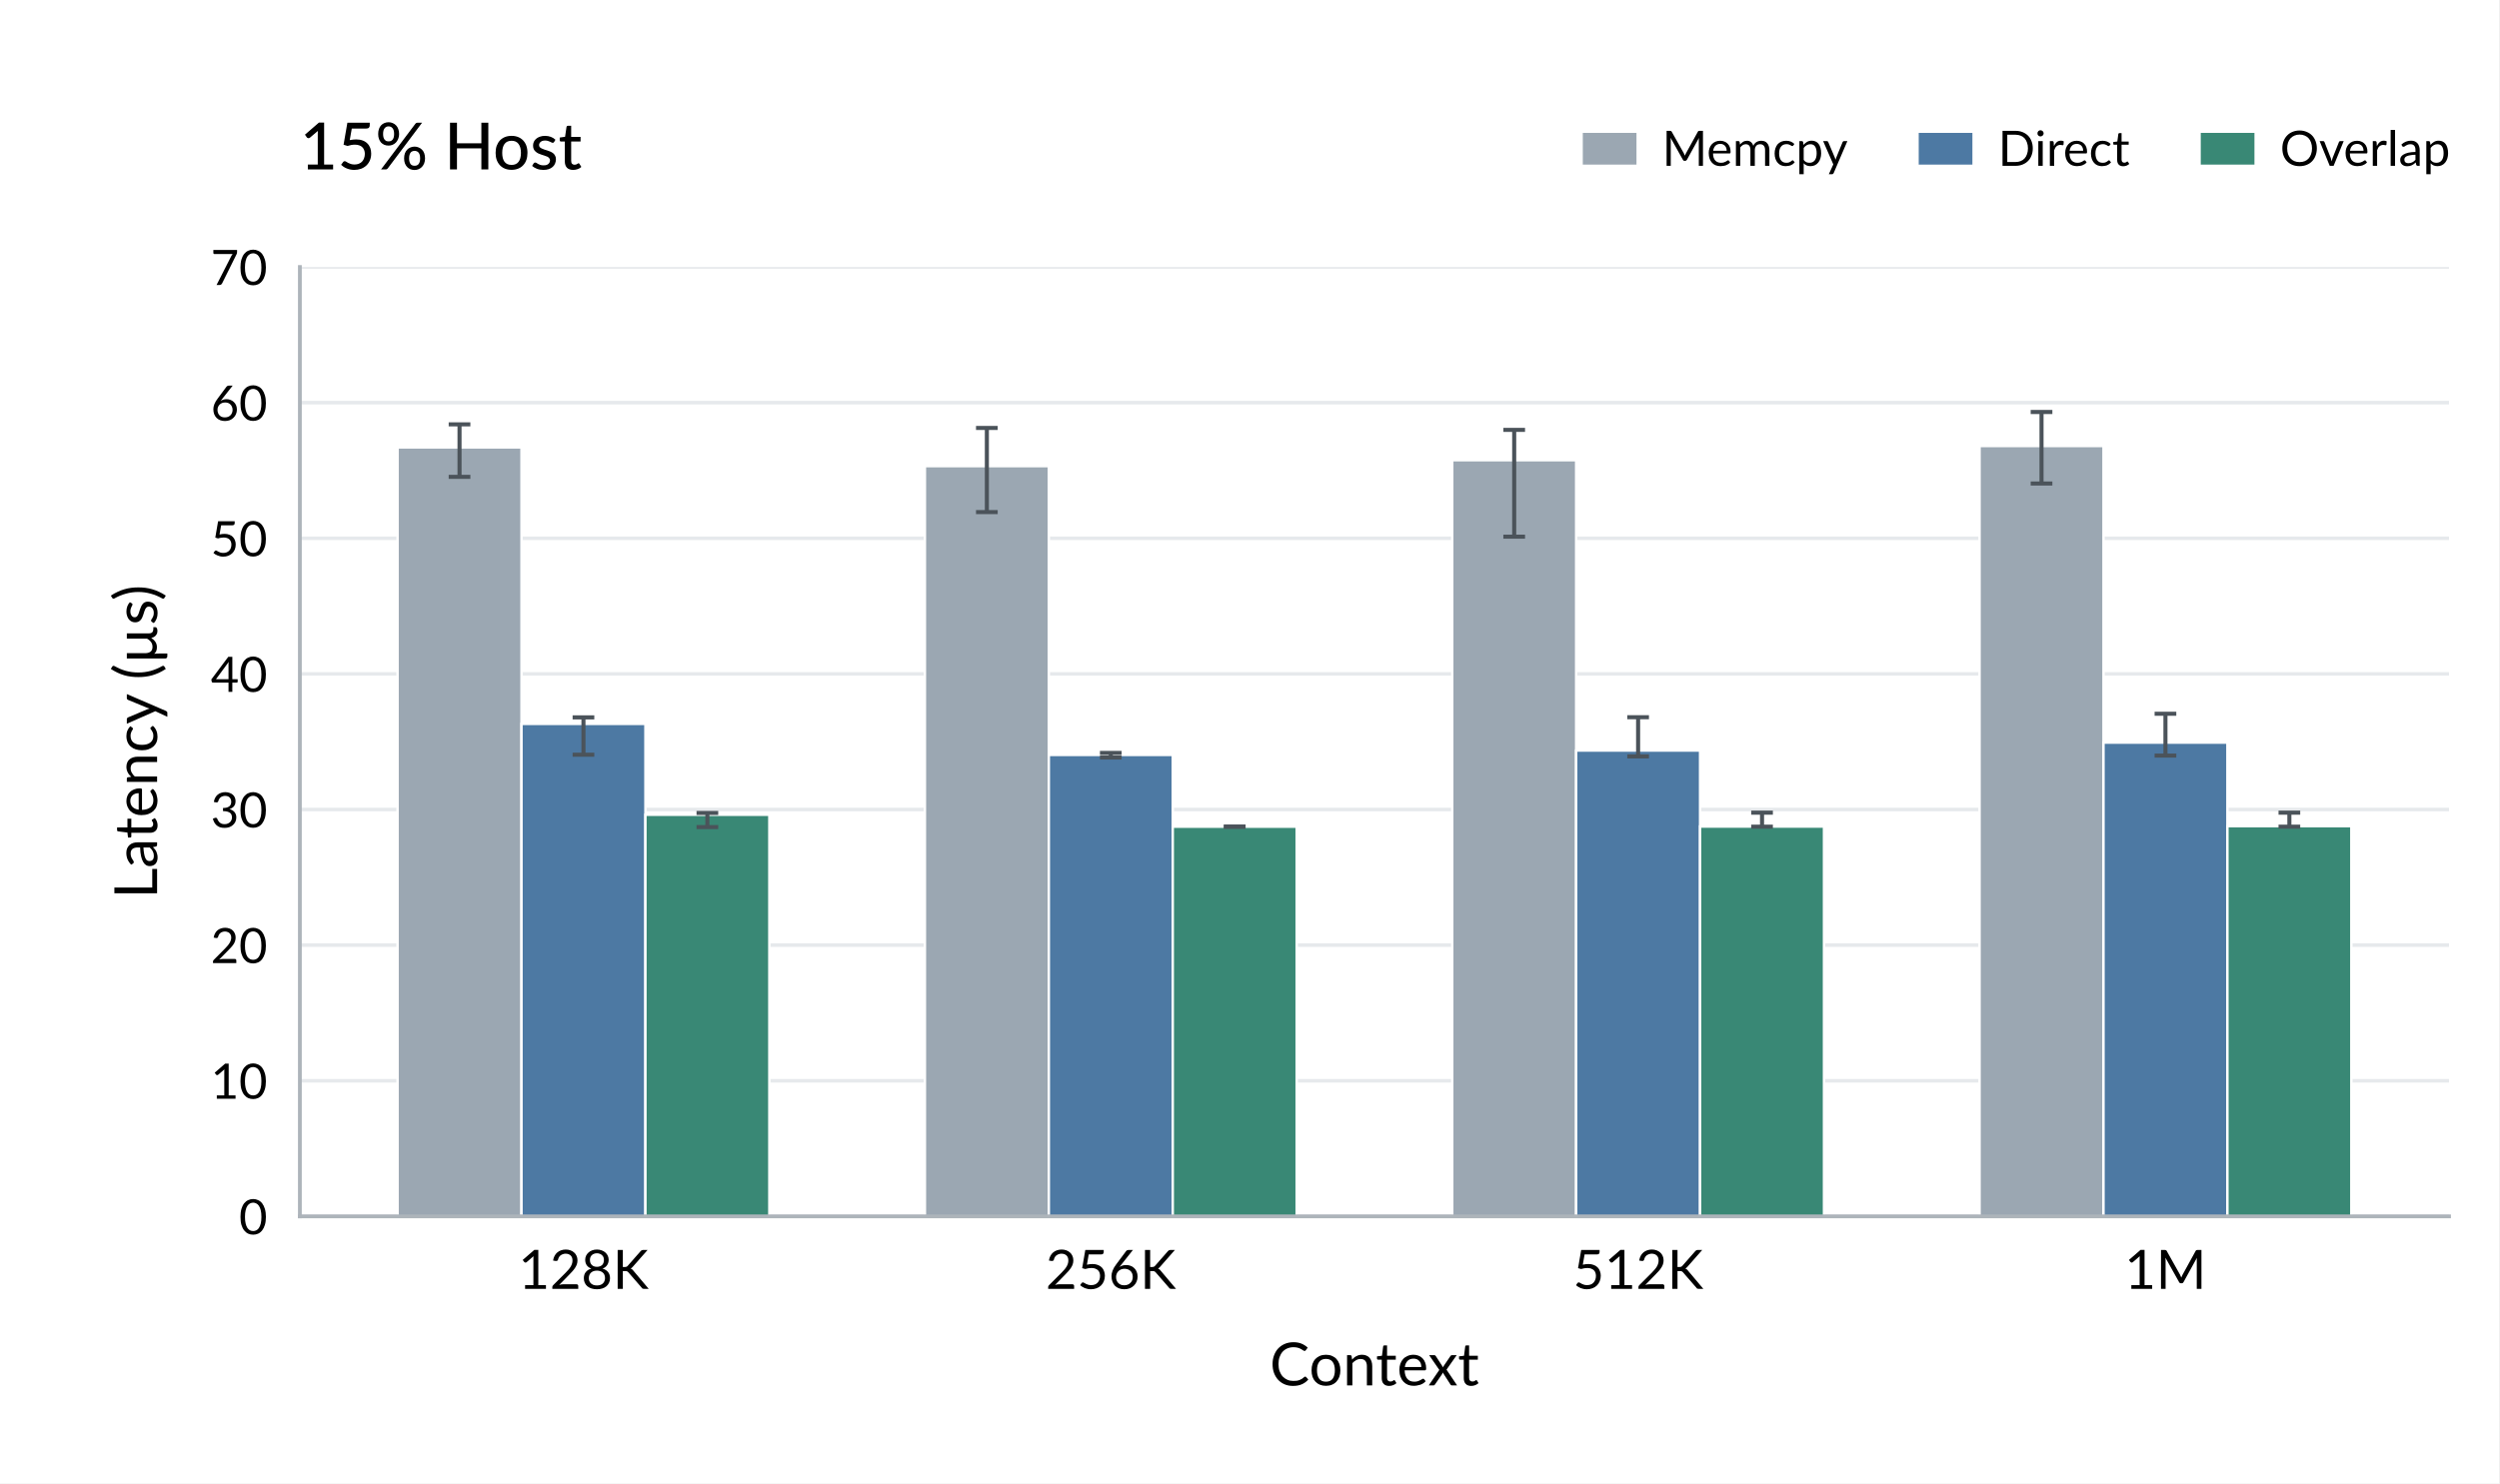
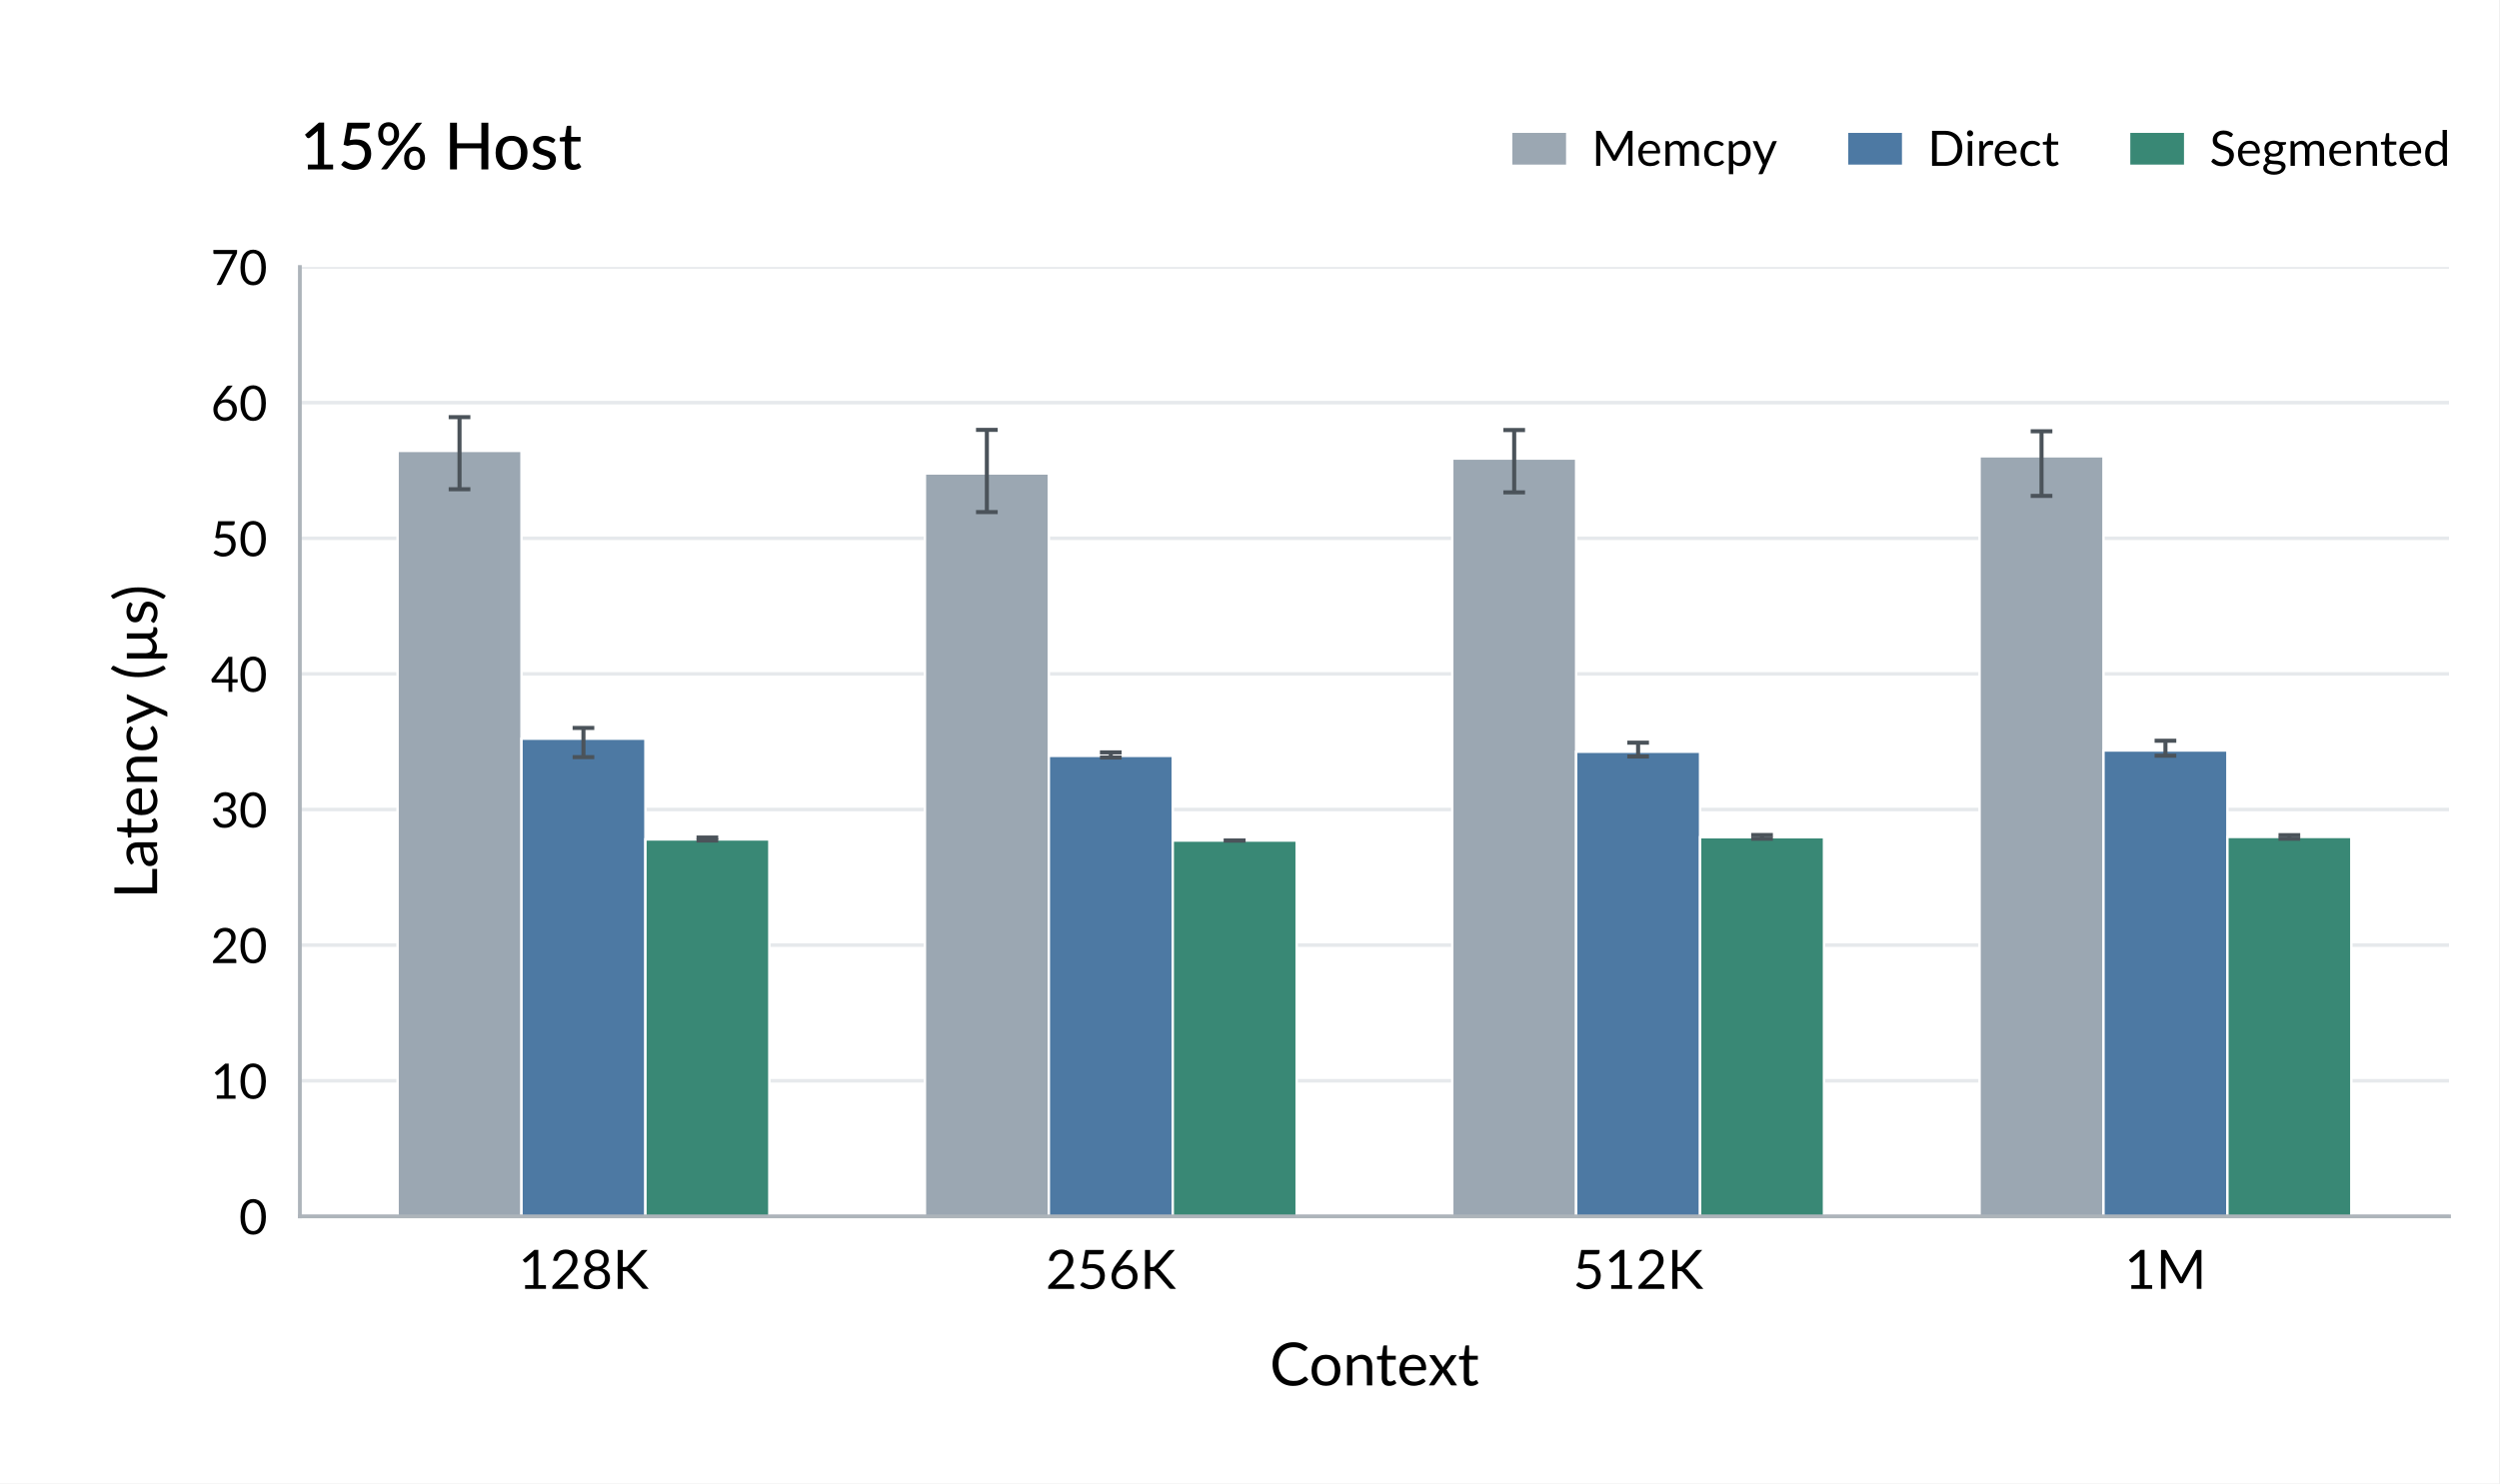
<svg xmlns="http://www.w3.org/2000/svg" xmlns:xlink="http://www.w3.org/1999/xlink" width="460.8pt" height="273.6pt" viewBox="0 0 460.8 273.6" version="1.1">
  <defs>
    <style type="text/css">*{stroke-linejoin: round; stroke-linecap: butt}</style>
  </defs>
  <g id="figure_1">
    <g id="patch_1">
      <path d="M 0 273.6 L 460.8 273.6 L 460.8 0 L 0 0 z " style="fill: #ffffff" />
    </g>
    <g id="axes_1">
      <g id="patch_2">
        <path d="M 55.296 224.352 L 451.584 224.352 L 451.584 49.248 L 55.296 49.248 z " style="fill: #ffffff" />
      </g>
      <g id="matplotlib.axis_1">
        <g id="xtick_1">
          <g id="line2d_1" />
          <g id="text_1">
            <text style="font-size: 10px; font-family: 'Lato'; text-anchor: middle" x="107.585" y="237.718" transform="rotate(-0 107.585 237.7176)">128K</text>
          </g>
        </g>
        <g id="xtick_2">
          <g id="line2d_2" />
          <g id="text_2">
            <text style="font-size: 10px; font-family: 'Lato'; text-anchor: middle" x="204.822" y="237.718" transform="rotate(-0 204.8217 237.7176)">256K</text>
          </g>
        </g>
        <g id="xtick_3">
          <g id="line2d_3" />
          <g id="text_3">
            <text style="font-size: 10px; font-family: 'Lato'; text-anchor: middle" x="302.058" y="237.718" transform="rotate(-0 302.0583 237.7176)">512K</text>
          </g>
        </g>
        <g id="xtick_4">
          <g id="line2d_4" />
          <g id="text_4">
            <text style="font-size: 10px; font-family: 'Lato'; text-anchor: middle" x="399.295" y="237.718" transform="rotate(-0 399.295 237.7176)">1M</text>
          </g>
        </g>
        <g id="text_5">
          <text style="font-size: 11px; font-family: 'Lato'; text-anchor: middle" x="253.44" y="255.535" transform="rotate(-0 253.44 255.5354)">Context</text>
        </g>
      </g>
      <g id="matplotlib.axis_2">
        <g id="ytick_1">
          <g id="line2d_5">
-             <path d="M 55.296 224.352 L 451.584 224.352 " clip-path="url(#p8a6e821325)" style="fill: none; stroke: #e6e9ec; stroke-width: 0.65; stroke-linecap: square" />
+             <path d="M 55.296 224.352 L 451.584 224.352 " clip-path="url(#p2b459bdd7e)" style="fill: none; stroke: #e6e9ec; stroke-width: 0.65; stroke-linecap: square" />
          </g>
          <g id="line2d_6" />
          <g id="text_6">
            <text style="font-size: 9px; font-family: 'Lato'; text-anchor: end" x="49.296" y="227.667" transform="rotate(-0 49.296 227.6665)">0</text>
          </g>
        </g>
        <g id="ytick_2">
          <g id="line2d_7">
-             <path d="M 55.296 199.337 L 451.584 199.337 " clip-path="url(#p8a6e821325)" style="fill: none; stroke: #e6e9ec; stroke-width: 0.65; stroke-linecap: square" />
+             <path d="M 55.296 199.337 L 451.584 199.337 " clip-path="url(#p2b459bdd7e)" style="fill: none; stroke: #e6e9ec; stroke-width: 0.65; stroke-linecap: square" />
          </g>
          <g id="line2d_8" />
          <g id="text_7">
            <text style="font-size: 9px; font-family: 'Lato'; text-anchor: end" x="49.296" y="202.652" transform="rotate(-0 49.296 202.6517)">10</text>
          </g>
        </g>
        <g id="ytick_3">
          <g id="line2d_9">
-             <path d="M 55.296 174.322 L 451.584 174.322 " clip-path="url(#p8a6e821325)" style="fill: none; stroke: #e6e9ec; stroke-width: 0.65; stroke-linecap: square" />
+             <path d="M 55.296 174.322 L 451.584 174.322 " clip-path="url(#p2b459bdd7e)" style="fill: none; stroke: #e6e9ec; stroke-width: 0.65; stroke-linecap: square" />
          </g>
          <g id="line2d_10" />
          <g id="text_8">
            <text style="font-size: 9px; font-family: 'Lato'; text-anchor: end" x="49.296" y="177.637" transform="rotate(-0 49.296 177.6368)">20</text>
          </g>
        </g>
        <g id="ytick_4">
          <g id="line2d_11">
-             <path d="M 55.296 149.307 L 451.584 149.307 " clip-path="url(#p8a6e821325)" style="fill: none; stroke: #e6e9ec; stroke-width: 0.65; stroke-linecap: square" />
+             <path d="M 55.296 149.307 L 451.584 149.307 " clip-path="url(#p2b459bdd7e)" style="fill: none; stroke: #e6e9ec; stroke-width: 0.65; stroke-linecap: square" />
          </g>
          <g id="line2d_12" />
          <g id="text_9">
            <text style="font-size: 9px; font-family: 'Lato'; text-anchor: end" x="49.296" y="152.622" transform="rotate(-0 49.296 152.622)">30</text>
          </g>
        </g>
        <g id="ytick_5">
          <g id="line2d_13">
-             <path d="M 55.296 124.293 L 451.584 124.293 " clip-path="url(#p8a6e821325)" style="fill: none; stroke: #e6e9ec; stroke-width: 0.65; stroke-linecap: square" />
+             <path d="M 55.296 124.293 L 451.584 124.293 " clip-path="url(#p2b459bdd7e)" style="fill: none; stroke: #e6e9ec; stroke-width: 0.65; stroke-linecap: square" />
          </g>
          <g id="line2d_14" />
          <g id="text_10">
            <text style="font-size: 9px; font-family: 'Lato'; text-anchor: end" x="49.296" y="127.607" transform="rotate(-0 49.296 127.6071)">40</text>
          </g>
        </g>
        <g id="ytick_6">
          <g id="line2d_15">
-             <path d="M 55.296 99.278 L 451.584 99.278 " clip-path="url(#p8a6e821325)" style="fill: none; stroke: #e6e9ec; stroke-width: 0.65; stroke-linecap: square" />
+             <path d="M 55.296 99.278 L 451.584 99.278 " clip-path="url(#p2b459bdd7e)" style="fill: none; stroke: #e6e9ec; stroke-width: 0.65; stroke-linecap: square" />
          </g>
          <g id="line2d_16" />
          <g id="text_11">
            <text style="font-size: 9px; font-family: 'Lato'; text-anchor: end" x="49.296" y="102.592" transform="rotate(-0 49.296 102.5922)">50</text>
          </g>
        </g>
        <g id="ytick_7">
          <g id="line2d_17">
-             <path d="M 55.296 74.263 L 451.584 74.263 " clip-path="url(#p8a6e821325)" style="fill: none; stroke: #e6e9ec; stroke-width: 0.65; stroke-linecap: square" />
+             <path d="M 55.296 74.263 L 451.584 74.263 " clip-path="url(#p2b459bdd7e)" style="fill: none; stroke: #e6e9ec; stroke-width: 0.65; stroke-linecap: square" />
          </g>
          <g id="line2d_18" />
          <g id="text_12">
            <text style="font-size: 9px; font-family: 'Lato'; text-anchor: end" x="49.296" y="77.577" transform="rotate(-0 49.296 77.57739)">60</text>
          </g>
        </g>
        <g id="ytick_8">
          <g id="line2d_19">
-             <path d="M 55.296 49.248 L 451.584 49.248 " clip-path="url(#p8a6e821325)" style="fill: none; stroke: #e6e9ec; stroke-width: 0.65; stroke-linecap: square" />
+             <path d="M 55.296 49.248 L 451.584 49.248 " clip-path="url(#p2b459bdd7e)" style="fill: none; stroke: #e6e9ec; stroke-width: 0.65; stroke-linecap: square" />
          </g>
          <g id="line2d_20" />
          <g id="text_13">
            <text style="font-size: 9px; font-family: 'Lato'; text-anchor: end" x="49.296" y="52.563" transform="rotate(-0 49.296 52.56253)">70</text>
          </g>
        </g>
        <g id="text_14">
          <text style="font-size: 11px; font-family: 'Lato'; text-anchor: middle" x="28.969" y="136.8" transform="rotate(-90 28.96881 136.8)">Latency (µs)</text>
        </g>
      </g>
      <g id="patch_3">
-         <path d="M 73.309 224.352 L 96.16 224.352 L 96.16 82.521 L 73.309 82.521 z " clip-path="url(#p8a6e821325)" style="fill: #9ba7b2; stroke: #ffffff; stroke-width: 0.45; stroke-linejoin: miter" />
+         <path d="M 73.309 224.352 L 96.16 224.352 L 96.16 83.161 L 73.309 83.161 z " clip-path="url(#p2b459bdd7e)" style="fill: #9ba7b2; stroke: #ffffff; stroke-width: 0.45; stroke-linejoin: miter" />
      </g>
      <g id="patch_4">
-         <path d="M 170.546 224.352 L 193.396 224.352 L 193.396 85.979 L 170.546 85.979 z " clip-path="url(#p8a6e821325)" style="fill: #9ba7b2; stroke: #ffffff; stroke-width: 0.45; stroke-linejoin: miter" />
+         <path d="M 170.546 224.352 L 193.396 224.352 L 193.396 87.323 L 170.546 87.323 z " clip-path="url(#p2b459bdd7e)" style="fill: #9ba7b2; stroke: #ffffff; stroke-width: 0.45; stroke-linejoin: miter" />
      </g>
      <g id="patch_5">
-         <path d="M 267.782 224.352 L 290.633 224.352 L 290.633 84.877 L 267.782 84.877 z " clip-path="url(#p8a6e821325)" style="fill: #9ba7b2; stroke: #ffffff; stroke-width: 0.45; stroke-linejoin: miter" />
+         <path d="M 267.782 224.352 L 290.633 224.352 L 290.633 84.57 L 267.782 84.57 z " clip-path="url(#p2b459bdd7e)" style="fill: #9ba7b2; stroke: #ffffff; stroke-width: 0.45; stroke-linejoin: miter" />
      </g>
      <g id="patch_6">
-         <path d="M 365.019 224.352 L 387.87 224.352 L 387.87 82.264 L 365.019 82.264 z " clip-path="url(#p8a6e821325)" style="fill: #9ba7b2; stroke: #ffffff; stroke-width: 0.45; stroke-linejoin: miter" />
+         <path d="M 365.019 224.352 L 387.87 224.352 L 387.87 84.16 L 365.019 84.16 z " clip-path="url(#p2b459bdd7e)" style="fill: #9ba7b2; stroke: #ffffff; stroke-width: 0.45; stroke-linejoin: miter" />
      </g>
      <g id="patch_7">
-         <path d="M 96.16 224.352 L 119.01 224.352 L 119.01 133.52 L 96.16 133.52 z " clip-path="url(#p8a6e821325)" style="fill: #4d79a3; stroke: #ffffff; stroke-width: 0.45; stroke-linejoin: miter" />
+         <path d="M 96.16 224.352 L 119.01 224.352 L 119.01 136.248 L 96.16 136.248 z " clip-path="url(#p2b459bdd7e)" style="fill: #4d79a3; stroke: #ffffff; stroke-width: 0.45; stroke-linejoin: miter" />
      </g>
      <g id="patch_8">
-         <path d="M 193.396 224.352 L 216.247 224.352 L 216.247 139.245 L 193.396 139.245 z " clip-path="url(#p8a6e821325)" style="fill: #4d79a3; stroke: #ffffff; stroke-width: 0.45; stroke-linejoin: miter" />
+         <path d="M 193.396 224.352 L 216.247 224.352 L 216.247 139.412 L 193.396 139.412 z " clip-path="url(#p2b459bdd7e)" style="fill: #4d79a3; stroke: #ffffff; stroke-width: 0.45; stroke-linejoin: miter" />
      </g>
      <g id="patch_9">
-         <path d="M 290.633 224.352 L 313.484 224.352 L 313.484 138.439 L 290.633 138.439 z " clip-path="url(#p8a6e821325)" style="fill: #4d79a3; stroke: #ffffff; stroke-width: 0.45; stroke-linejoin: miter" />
+         <path d="M 290.633 224.352 L 313.484 224.352 L 313.484 138.656 L 290.633 138.656 z " clip-path="url(#p2b459bdd7e)" style="fill: #4d79a3; stroke: #ffffff; stroke-width: 0.45; stroke-linejoin: miter" />
      </g>
      <g id="patch_10">
-         <path d="M 387.87 224.352 L 410.72 224.352 L 410.72 136.966 L 387.87 136.966 z " clip-path="url(#p8a6e821325)" style="fill: #4d79a3; stroke: #ffffff; stroke-width: 0.45; stroke-linejoin: miter" />
+         <path d="M 387.87 224.352 L 410.72 224.352 L 410.72 138.426 L 387.87 138.426 z " clip-path="url(#p2b459bdd7e)" style="fill: #4d79a3; stroke: #ffffff; stroke-width: 0.45; stroke-linejoin: miter" />
      </g>
      <g id="patch_11">
-         <path d="M 119.01 224.352 L 141.861 224.352 L 141.861 150.273 L 119.01 150.273 z " clip-path="url(#p8a6e821325)" style="fill: #398875; stroke: #ffffff; stroke-width: 0.45; stroke-linejoin: miter" />
+         <path d="M 119.01 224.352 L 141.861 224.352 L 141.861 154.82 L 119.01 154.82 z " clip-path="url(#p2b459bdd7e)" style="fill: #398875; stroke: #ffffff; stroke-width: 0.45; stroke-linejoin: miter" />
      </g>
      <g id="patch_12">
-         <path d="M 216.247 224.352 L 239.098 224.352 L 239.098 152.476 L 216.247 152.476 z " clip-path="url(#p8a6e821325)" style="fill: #398875; stroke: #ffffff; stroke-width: 0.45; stroke-linejoin: miter" />
+         <path d="M 216.247 224.352 L 239.098 224.352 L 239.098 155.037 L 216.247 155.037 z " clip-path="url(#p2b459bdd7e)" style="fill: #398875; stroke: #ffffff; stroke-width: 0.45; stroke-linejoin: miter" />
      </g>
      <g id="patch_13">
-         <path d="M 313.484 224.352 L 336.334 224.352 L 336.334 152.45 L 313.484 152.45 z " clip-path="url(#p8a6e821325)" style="fill: #398875; stroke: #ffffff; stroke-width: 0.45; stroke-linejoin: miter" />
+         <path d="M 313.484 224.352 L 336.334 224.352 L 336.334 154.422 L 313.484 154.422 z " clip-path="url(#p2b459bdd7e)" style="fill: #398875; stroke: #ffffff; stroke-width: 0.45; stroke-linejoin: miter" />
      </g>
      <g id="patch_14">
-         <path d="M 410.72 224.352 L 433.571 224.352 L 433.571 152.386 L 410.72 152.386 z " clip-path="url(#p8a6e821325)" style="fill: #398875; stroke: #ffffff; stroke-width: 0.45; stroke-linejoin: miter" />
+         <path d="M 410.72 224.352 L 433.571 224.352 L 433.571 154.371 L 410.72 154.371 z " clip-path="url(#p2b459bdd7e)" style="fill: #398875; stroke: #ffffff; stroke-width: 0.45; stroke-linejoin: miter" />
      </g>
      <g id="LineCollection_1">
-         <path d="M 84.734 87.951 L 84.734 78.268 " clip-path="url(#p8a6e821325)" style="fill: none; stroke: #4b535a; stroke-width: 0.75" />
-         <path d="M 181.971 94.457 L 181.971 78.934 " clip-path="url(#p8a6e821325)" style="fill: none; stroke: #4b535a; stroke-width: 0.75" />
-         <path d="M 279.208 98.991 L 279.208 79.293 " clip-path="url(#p8a6e821325)" style="fill: none; stroke: #4b535a; stroke-width: 0.75" />
-         <path d="M 376.444 89.181 L 376.444 75.989 " clip-path="url(#p8a6e821325)" style="fill: none; stroke: #4b535a; stroke-width: 0.75" />
+         <path d="M 84.734 90.231 L 84.734 76.936 " clip-path="url(#p2b459bdd7e)" style="fill: none; stroke: #4b535a; stroke-width: 0.75" />
+         <path d="M 181.971 94.457 L 181.971 79.293 " clip-path="url(#p2b459bdd7e)" style="fill: none; stroke: #4b535a; stroke-width: 0.75" />
+         <path d="M 279.208 90.82 L 279.208 79.319 " clip-path="url(#p2b459bdd7e)" style="fill: none; stroke: #4b535a; stroke-width: 0.75" />
+         <path d="M 376.444 91.46 L 376.444 79.549 " clip-path="url(#p2b459bdd7e)" style="fill: none; stroke: #4b535a; stroke-width: 0.75" />
      </g>
      <g id="line2d_21">
        <defs>
-           <path id="m9bdd404093" d="M 2 0 L -2 -0 " style="stroke: #4b535a; stroke-width: 0.75" />
+           <path id="mf15d691c60" d="M 2 0 L -2 -0 " style="stroke: #4b535a; stroke-width: 0.75" />
        </defs>
-         <g clip-path="url(#p8a6e821325)">
-           <use xlink:href="#m9bdd404093" x="84.734" y="87.951" style="fill: #1f77b4; stroke: #4b535a; stroke-width: 0.75" />
-           <use xlink:href="#m9bdd404093" x="181.971" y="94.457" style="fill: #1f77b4; stroke: #4b535a; stroke-width: 0.75" />
-           <use xlink:href="#m9bdd404093" x="279.208" y="98.991" style="fill: #1f77b4; stroke: #4b535a; stroke-width: 0.75" />
-           <use xlink:href="#m9bdd404093" x="376.444" y="89.181" style="fill: #1f77b4; stroke: #4b535a; stroke-width: 0.75" />
+         <g clip-path="url(#p2b459bdd7e)">
+           <use xlink:href="#mf15d691c60" x="84.734" y="90.231" style="fill: #1f77b4; stroke: #4b535a; stroke-width: 0.75" />
+           <use xlink:href="#mf15d691c60" x="181.971" y="94.457" style="fill: #1f77b4; stroke: #4b535a; stroke-width: 0.75" />
+           <use xlink:href="#mf15d691c60" x="279.208" y="90.82" style="fill: #1f77b4; stroke: #4b535a; stroke-width: 0.75" />
+           <use xlink:href="#mf15d691c60" x="376.444" y="91.46" style="fill: #1f77b4; stroke: #4b535a; stroke-width: 0.75" />
        </g>
      </g>
      <g id="line2d_22">
-         <g clip-path="url(#p8a6e821325)">
-           <use xlink:href="#m9bdd404093" x="84.734" y="78.268" style="fill: #1f77b4; stroke: #4b535a; stroke-width: 0.75" />
-           <use xlink:href="#m9bdd404093" x="181.971" y="78.934" style="fill: #1f77b4; stroke: #4b535a; stroke-width: 0.75" />
-           <use xlink:href="#m9bdd404093" x="279.208" y="79.293" style="fill: #1f77b4; stroke: #4b535a; stroke-width: 0.75" />
-           <use xlink:href="#m9bdd404093" x="376.444" y="75.989" style="fill: #1f77b4; stroke: #4b535a; stroke-width: 0.75" />
+         <g clip-path="url(#p2b459bdd7e)">
+           <use xlink:href="#mf15d691c60" x="84.734" y="76.936" style="fill: #1f77b4; stroke: #4b535a; stroke-width: 0.75" />
+           <use xlink:href="#mf15d691c60" x="181.971" y="79.293" style="fill: #1f77b4; stroke: #4b535a; stroke-width: 0.75" />
+           <use xlink:href="#mf15d691c60" x="279.208" y="79.319" style="fill: #1f77b4; stroke: #4b535a; stroke-width: 0.75" />
+           <use xlink:href="#mf15d691c60" x="376.444" y="79.549" style="fill: #1f77b4; stroke: #4b535a; stroke-width: 0.75" />
        </g>
      </g>
      <g id="LineCollection_2">
-         <path d="M 107.585 139.207 L 107.585 132.317 " clip-path="url(#p8a6e821325)" style="fill: none; stroke: #4b535a; stroke-width: 0.75" />
-         <path d="M 204.822 139.719 L 204.822 138.874 " clip-path="url(#p8a6e821325)" style="fill: none; stroke: #4b535a; stroke-width: 0.75" />
-         <path d="M 302.058 139.514 L 302.058 132.291 " clip-path="url(#p8a6e821325)" style="fill: none; stroke: #4b535a; stroke-width: 0.75" />
-         <path d="M 399.295 139.361 L 399.295 131.651 " clip-path="url(#p8a6e821325)" style="fill: none; stroke: #4b535a; stroke-width: 0.75" />
+         <path d="M 107.585 139.642 L 107.585 134.263 " clip-path="url(#p2b459bdd7e)" style="fill: none; stroke: #4b535a; stroke-width: 0.75" />
+         <path d="M 204.822 139.719 L 204.822 138.772 " clip-path="url(#p2b459bdd7e)" style="fill: none; stroke: #4b535a; stroke-width: 0.75" />
+         <path d="M 302.058 139.54 L 302.058 136.979 " clip-path="url(#p2b459bdd7e)" style="fill: none; stroke: #4b535a; stroke-width: 0.75" />
+         <path d="M 399.295 139.386 L 399.295 136.62 " clip-path="url(#p2b459bdd7e)" style="fill: none; stroke: #4b535a; stroke-width: 0.75" />
      </g>
      <g id="line2d_23">
-         <g clip-path="url(#p8a6e821325)">
-           <use xlink:href="#m9bdd404093" x="107.585" y="139.207" style="fill: #1f77b4; stroke: #4b535a; stroke-width: 0.75" />
-           <use xlink:href="#m9bdd404093" x="204.822" y="139.719" style="fill: #1f77b4; stroke: #4b535a; stroke-width: 0.75" />
-           <use xlink:href="#m9bdd404093" x="302.058" y="139.514" style="fill: #1f77b4; stroke: #4b535a; stroke-width: 0.75" />
-           <use xlink:href="#m9bdd404093" x="399.295" y="139.361" style="fill: #1f77b4; stroke: #4b535a; stroke-width: 0.75" />
+         <g clip-path="url(#p2b459bdd7e)">
+           <use xlink:href="#mf15d691c60" x="107.585" y="139.642" style="fill: #1f77b4; stroke: #4b535a; stroke-width: 0.75" />
+           <use xlink:href="#mf15d691c60" x="204.822" y="139.719" style="fill: #1f77b4; stroke: #4b535a; stroke-width: 0.75" />
+           <use xlink:href="#mf15d691c60" x="302.058" y="139.54" style="fill: #1f77b4; stroke: #4b535a; stroke-width: 0.75" />
+           <use xlink:href="#mf15d691c60" x="399.295" y="139.386" style="fill: #1f77b4; stroke: #4b535a; stroke-width: 0.75" />
        </g>
      </g>
      <g id="line2d_24">
-         <g clip-path="url(#p8a6e821325)">
-           <use xlink:href="#m9bdd404093" x="107.585" y="132.317" style="fill: #1f77b4; stroke: #4b535a; stroke-width: 0.75" />
-           <use xlink:href="#m9bdd404093" x="204.822" y="138.874" style="fill: #1f77b4; stroke: #4b535a; stroke-width: 0.75" />
-           <use xlink:href="#m9bdd404093" x="302.058" y="132.291" style="fill: #1f77b4; stroke: #4b535a; stroke-width: 0.75" />
-           <use xlink:href="#m9bdd404093" x="399.295" y="131.651" style="fill: #1f77b4; stroke: #4b535a; stroke-width: 0.75" />
+         <g clip-path="url(#p2b459bdd7e)">
+           <use xlink:href="#mf15d691c60" x="107.585" y="134.263" style="fill: #1f77b4; stroke: #4b535a; stroke-width: 0.75" />
+           <use xlink:href="#mf15d691c60" x="204.822" y="138.772" style="fill: #1f77b4; stroke: #4b535a; stroke-width: 0.75" />
+           <use xlink:href="#mf15d691c60" x="302.058" y="136.979" style="fill: #1f77b4; stroke: #4b535a; stroke-width: 0.75" />
+           <use xlink:href="#mf15d691c60" x="399.295" y="136.62" style="fill: #1f77b4; stroke: #4b535a; stroke-width: 0.75" />
        </g>
      </g>
      <g id="LineCollection_3">
-         <path d="M 130.436 152.553 L 130.436 149.94 " clip-path="url(#p8a6e821325)" style="fill: none; stroke: #4b535a; stroke-width: 0.75" />
-         <path d="M 227.672 152.501 L 227.672 152.45 " clip-path="url(#p8a6e821325)" style="fill: none; stroke: #4b535a; stroke-width: 0.75" />
-         <path d="M 324.909 152.476 L 324.909 149.889 " clip-path="url(#p8a6e821325)" style="fill: none; stroke: #4b535a; stroke-width: 0.75" />
-         <path d="M 422.146 152.476 L 422.146 149.889 " clip-path="url(#p8a6e821325)" style="fill: none; stroke: #4b535a; stroke-width: 0.75" />
+         <path d="M 130.436 155.037 L 130.436 154.474 " clip-path="url(#p2b459bdd7e)" style="fill: none; stroke: #4b535a; stroke-width: 0.75" />
+         <path d="M 227.672 155.037 L 227.672 155.037 " clip-path="url(#p2b459bdd7e)" style="fill: none; stroke: #4b535a; stroke-width: 0.75" />
+         <path d="M 324.909 154.704 L 324.909 154.013 " clip-path="url(#p2b459bdd7e)" style="fill: none; stroke: #4b535a; stroke-width: 0.75" />
+         <path d="M 422.146 154.704 L 422.146 154.038 " clip-path="url(#p2b459bdd7e)" style="fill: none; stroke: #4b535a; stroke-width: 0.75" />
      </g>
      <g id="line2d_25">
-         <g clip-path="url(#p8a6e821325)">
-           <use xlink:href="#m9bdd404093" x="130.436" y="152.553" style="fill: #1f77b4; stroke: #4b535a; stroke-width: 0.75" />
-           <use xlink:href="#m9bdd404093" x="227.672" y="152.501" style="fill: #1f77b4; stroke: #4b535a; stroke-width: 0.75" />
-           <use xlink:href="#m9bdd404093" x="324.909" y="152.476" style="fill: #1f77b4; stroke: #4b535a; stroke-width: 0.75" />
-           <use xlink:href="#m9bdd404093" x="422.146" y="152.476" style="fill: #1f77b4; stroke: #4b535a; stroke-width: 0.75" />
+         <g clip-path="url(#p2b459bdd7e)">
+           <use xlink:href="#mf15d691c60" x="130.436" y="155.037" style="fill: #1f77b4; stroke: #4b535a; stroke-width: 0.75" />
+           <use xlink:href="#mf15d691c60" x="227.672" y="155.037" style="fill: #1f77b4; stroke: #4b535a; stroke-width: 0.75" />
+           <use xlink:href="#mf15d691c60" x="324.909" y="154.704" style="fill: #1f77b4; stroke: #4b535a; stroke-width: 0.75" />
+           <use xlink:href="#mf15d691c60" x="422.146" y="154.704" style="fill: #1f77b4; stroke: #4b535a; stroke-width: 0.75" />
        </g>
      </g>
      <g id="line2d_26">
-         <g clip-path="url(#p8a6e821325)">
-           <use xlink:href="#m9bdd404093" x="130.436" y="149.94" style="fill: #1f77b4; stroke: #4b535a; stroke-width: 0.75" />
-           <use xlink:href="#m9bdd404093" x="227.672" y="152.45" style="fill: #1f77b4; stroke: #4b535a; stroke-width: 0.75" />
-           <use xlink:href="#m9bdd404093" x="324.909" y="149.889" style="fill: #1f77b4; stroke: #4b535a; stroke-width: 0.75" />
-           <use xlink:href="#m9bdd404093" x="422.146" y="149.889" style="fill: #1f77b4; stroke: #4b535a; stroke-width: 0.75" />
+         <g clip-path="url(#p2b459bdd7e)">
+           <use xlink:href="#mf15d691c60" x="130.436" y="154.474" style="fill: #1f77b4; stroke: #4b535a; stroke-width: 0.75" />
+           <use xlink:href="#mf15d691c60" x="227.672" y="155.037" style="fill: #1f77b4; stroke: #4b535a; stroke-width: 0.75" />
+           <use xlink:href="#mf15d691c60" x="324.909" y="154.013" style="fill: #1f77b4; stroke: #4b535a; stroke-width: 0.75" />
+           <use xlink:href="#mf15d691c60" x="422.146" y="154.038" style="fill: #1f77b4; stroke: #4b535a; stroke-width: 0.75" />
        </g>
      </g>
      <g id="patch_15">
        <path d="M 55.296 224.352 L 55.296 49.248 " style="fill: none; stroke: #adb4ba; stroke-width: 0.7; stroke-linejoin: miter; stroke-linecap: square" />
      </g>
      <g id="patch_16">
        <path d="M 55.296 224.352 L 451.584 224.352 " style="fill: none; stroke: #adb4ba; stroke-width: 0.7; stroke-linejoin: miter; stroke-linecap: square" />
      </g>
      <g id="text_15">
        <text style="font-weight: 500; font-size: 12px; font-family: 'Lato'; text-anchor: start" x="55.296" y="31.248" transform="rotate(-0 55.296 31.248)">15% Host</text>
      </g>
      <g id="legend_1">
        <g id="patch_17">
-           <path d="M 291.633 30.585 L 301.983 30.585 L 301.983 24.285 L 291.633 24.285 z " style="fill: #9ba7b2; stroke: #ffffff; stroke-width: 0.45; stroke-linejoin: miter" />
+           <path d="M 278.642 30.585 L 288.992 30.585 L 288.992 24.285 L 278.642 24.285 z " style="fill: #9ba7b2; stroke: #ffffff; stroke-width: 0.45; stroke-linejoin: miter" />
        </g>
        <g id="text_16">
-           <text style="font-size: 9px; font-family: 'Lato'; text-anchor: start" x="306.483" y="30.585" transform="rotate(-0 306.483 30.5849)">Memcpy</text>
+           <text style="font-size: 9px; font-family: 'Lato'; text-anchor: start" x="293.492" y="30.585" transform="rotate(-0 293.492 30.5849)">Memcpy</text>
        </g>
        <g id="patch_18">
-           <path d="M 353.574 30.585 L 363.924 30.585 L 363.924 24.285 L 353.574 24.285 z " style="fill: #4d79a3; stroke: #ffffff; stroke-width: 0.45; stroke-linejoin: miter" />
+           <path d="M 340.583 30.585 L 350.933 30.585 L 350.933 24.285 L 340.583 24.285 z " style="fill: #4d79a3; stroke: #ffffff; stroke-width: 0.45; stroke-linejoin: miter" />
        </g>
        <g id="text_17">
-           <text style="font-size: 9px; font-family: 'Lato'; text-anchor: start" x="368.424" y="30.585" transform="rotate(-0 368.4241 30.5849)">Direct</text>
+           <text style="font-size: 9px; font-family: 'Lato'; text-anchor: start" x="355.433" y="30.585" transform="rotate(-0 355.4331 30.5849)">Direct</text>
        </g>
        <g id="patch_19">
-           <path d="M 405.58 30.585 L 415.93 30.585 L 415.93 24.285 L 405.58 24.285 z " style="fill: #398875; stroke: #ffffff; stroke-width: 0.45; stroke-linejoin: miter" />
+           <path d="M 392.589 30.585 L 402.939 30.585 L 402.939 24.285 L 392.589 24.285 z " style="fill: #398875; stroke: #ffffff; stroke-width: 0.45; stroke-linejoin: miter" />
        </g>
        <g id="text_18">
-           <text style="font-size: 9px; font-family: 'Lato'; text-anchor: start" x="420.43" y="30.585" transform="rotate(-0 420.43 30.5849)">Overlap</text>
+           <text style="font-size: 9px; font-family: 'Lato'; text-anchor: start" x="407.439" y="30.585" transform="rotate(-0 407.4391 30.5849)">Segmented</text>
        </g>
      </g>
    </g>
  </g>
  <defs>
-     <clipPath id="p8a6e821325">
+     <clipPath id="p2b459bdd7e">
      <rect x="55.296" y="49.248" width="396.288" height="175.104" />
    </clipPath>
  </defs>
</svg>
